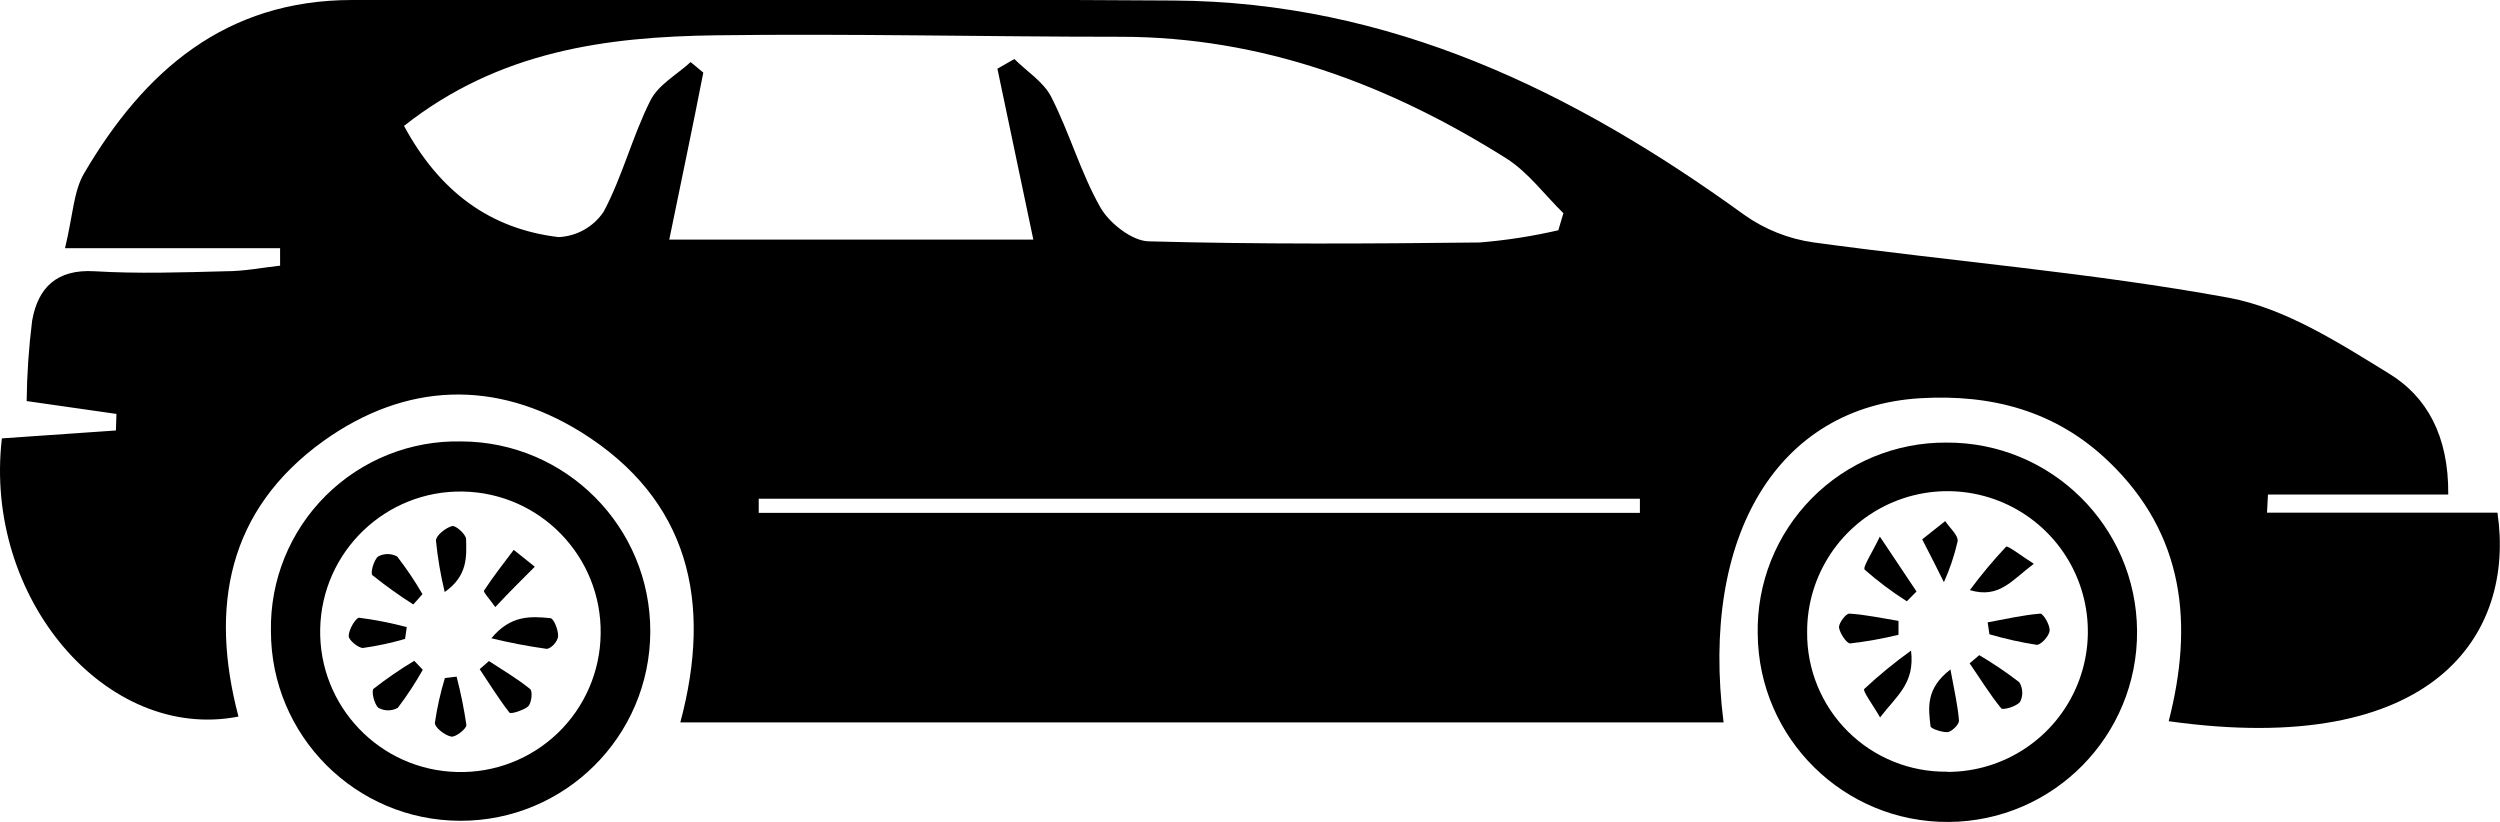
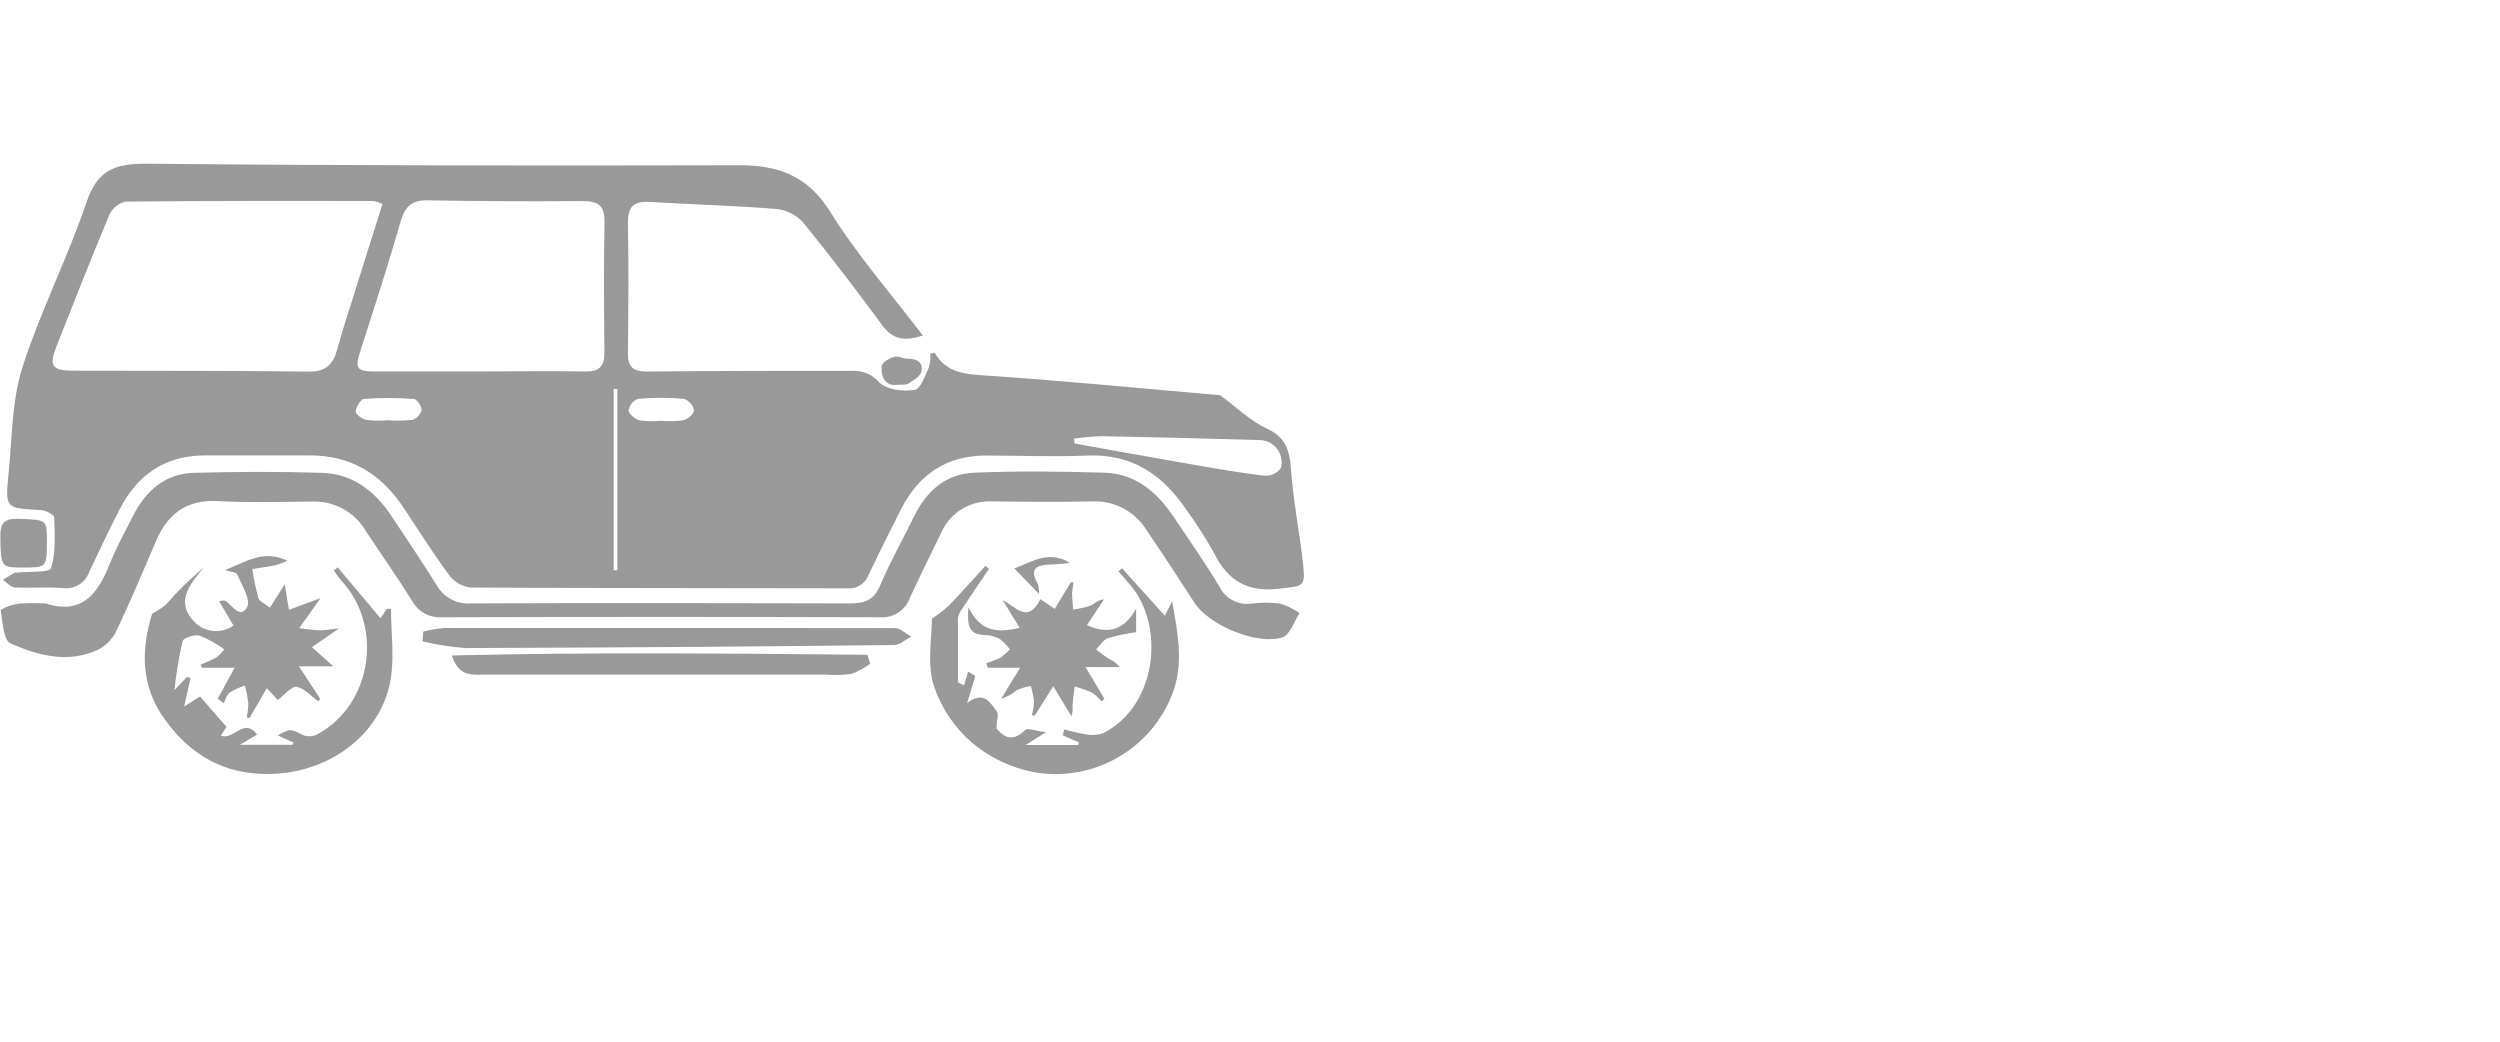
- <svg xmlns="http://www.w3.org/2000/svg" viewBox="0 0 237.24 77.93">
+ <svg xmlns="http://www.w3.org/2000/svg" width="60" height="25" fill="#999999" viewBox="0 0 350 100">
  <g id="图层_2" data-name="图层 2">
    <g id="图层_1-2" data-name="图层 1">
-       <path d="M232.33,46.93H215.22l-.09,1.72H237c1.7,11.56-6,23.33-31.2,19.79,2.36-9.16,1.54-17.72-5.7-24.65-5-4.8-11.08-6.4-17.89-6-13.43.82-20.9,12.92-18.65,30.76h-99c3.06-11.42.86-21.14-9.44-27.56-8.1-5-16.6-4.72-24.4.84C21.58,48.4,19.89,57.62,22.63,68,10.11,70.45-1.6,56.76.18,41.6L11,40.85l.05-1.57L2.53,38.06a67.28,67.28,0,0,1,.52-7.63c.55-3.12,2.32-4.9,5.91-4.69,4.14.25,8.32.11,12.48,0,1.72,0,3.43-.34,5.14-.53V23.55H6.17c.76-3.15.81-5.4,1.81-7.1C13.67,6.75,21.38,0,33.43,0c26,0,52-.12,77.93.05,20.49.12,37.94,8.59,54.15,20.33A15,15,0,0,0,172.07,23c13.15,1.8,26.42,2.87,39.46,5.26,5.33,1,10.4,4.25,15.16,7.18C230.27,37.61,232.38,41.33,232.33,46.93Zm-194-35C41.71,18.2,46.5,21.72,53,22.5a5.44,5.44,0,0,0,4.29-2.42c1.78-3.35,2.72-7.14,4.43-10.54.74-1.49,2.51-2.45,3.82-3.65l1.2,1c-1,5.14-2.09,10.28-3.23,15.85H98.06c-1.2-5.73-2.31-11-3.41-16.22l1.61-.92c1.19,1.19,2.79,2.18,3.51,3.62,1.73,3.4,2.78,7.16,4.65,10.46.85,1.5,3,3.17,4.55,3.22,10.48.29,21,.23,31.45.11a52,52,0,0,0,7.46-1.16l.48-1.62c-1.79-1.75-3.35-3.89-5.42-5.2C131.78,8,119.76,3.5,106.35,3.49c-12.81,0-25.62-.31-38.42-.14C57.55,3.49,47.38,4.82,38.35,11.94ZM155.62,48.67V47.33H72v1.34Z" />
-       <path d="M25.71,59.89a17.68,17.68,0,0,1,18.09-18,18,18,0,1,1-18.09,18ZM43.39,73.26A13.26,13.26,0,0,0,57,60.17,13.31,13.31,0,1,0,43.39,73.26Z" />
-       <path d="M184.7,42a18,18,0,1,1-17.9,18.15A17.79,17.79,0,0,1,184.7,42Zm.08,31.25A13.32,13.32,0,1,0,171.49,60,13.12,13.12,0,0,0,184.78,73.23Z" />
-       <path d="M188.62,59.06c1.66-.3,3.3-.69,5-.83.28,0,.93,1.09.88,1.62s-.85,1.38-1.24,1.34a35.29,35.29,0,0,1-4.47-1Z" />
-       <path d="M193,53.5c-2.09,1.57-3.29,3.33-6.07,2.5a45.76,45.76,0,0,1,3.44-4.12C190.51,51.73,191.81,52.75,193,53.5Z" />
-       <path d="M187.82,62.17a37.19,37.19,0,0,1,3.8,2.57,1.89,1.89,0,0,1,.08,1.86c-.33.44-1.63.81-1.79.62-1.1-1.34-2-2.83-3-4.27Z" />
-       <path d="M178.39,50.92l3.48,5.21-.92.93a32.31,32.31,0,0,1-4-3C176.74,53.83,177.66,52.46,178.39,50.92Z" />
-       <path d="M180.16,60.24a38.42,38.42,0,0,1-4.59.82c-.34,0-1-1-1.06-1.54,0-.4.65-1.31,1-1.29,1.56.1,3.1.44,4.65.69Z" />
-       <path d="M178.41,68.08c-.7-1.23-1.68-2.52-1.5-2.7a45.14,45.14,0,0,1,4.44-3.64C181.73,64.86,180,66,178.41,68.08Z" />
-       <path d="M182.41,51.18c.92-.72,1.55-1.22,2.18-1.73.43.65,1.27,1.36,1.18,1.93a21,21,0,0,1-1.3,3.87C183.86,54,183.24,52.81,182.41,51.18Z" />
-       <path d="M185.09,63.53c.37,2,.7,3.44.81,4.87,0,.35-.65,1-1.05,1.07s-1.63-.3-1.65-.55C183,67.2,182.72,65.35,185.09,63.53Z" />
-       <path d="M46.63,60.57c1.83-2.22,3.75-2.09,5.59-1.91.32,0,.77,1.12.74,1.7s-.76,1.25-1.11,1.21A53,53,0,0,1,46.63,60.57Z" />
-       <path d="M47,57.61c-.58-.83-1.16-1.42-1.07-1.56.87-1.34,1.86-2.59,2.82-3.87l2,1.6C49.53,55,48.39,56.12,47,57.61Z" />
-       <path d="M38.44,60.63a28.11,28.11,0,0,1-4,.86c-.45,0-1.37-.76-1.35-1.14,0-.62.69-1.75,1-1.73a35.24,35.24,0,0,1,4.51.89C38.55,59.89,38.5,60.26,38.44,60.63Z" />
-       <path d="M43.33,64.21a43.07,43.07,0,0,1,.93,4.6c0,.34-1,1.16-1.44,1.09-.61-.11-1.59-.89-1.55-1.31a28.9,28.9,0,0,1,.95-4.25Z" />
-       <path d="M42.2,56.18a35.72,35.72,0,0,1-.83-4.89c0-.47.92-1.21,1.54-1.37.34-.08,1.31.79,1.32,1.24C44.27,52.82,44.4,54.64,42.2,56.18Z" />
-       <path d="M39.22,57.36a42.73,42.73,0,0,1-3.88-2.78c-.21-.18.12-1.43.54-1.77a1.88,1.88,0,0,1,1.81,0,32.26,32.26,0,0,1,2.4,3.57Z" />
-       <path d="M46.4,62.73c1.32.87,2.69,1.67,3.91,2.66.25.2.14,1.33-.19,1.64s-1.62.78-1.78.59c-1-1.29-1.9-2.73-2.82-4.12Z" />
-       <path d="M40.12,63.56a31.63,31.63,0,0,1-2.37,3.61,1.89,1.89,0,0,1-1.84,0c-.41-.35-.69-1.62-.46-1.81a38.18,38.18,0,0,1,3.86-2.65Z" />
+       <path d="M182.43,56.07c-.42-4.07-1.25-8.1-1.6-12.18-.24-2.8-.19-5.3-3.42-6.78C175,36,173,34,170.78,32.39c-.06,0-.16,0-.24,0-10.79-.93-21.57-2-32.37-2.72-2.93-.2-5.62-.3-7.29-3.15,0-.05-.3,0-.65.08a5.31,5.31,0,0,1-.17,1.88c-.55,1.17-1.17,3.05-2,3.18-1.6.26-3.87,0-4.93-1A4.67,4.67,0,0,0,119.56,29c-9.66,0-19.33,0-29,.1-2,0-2.67-.7-2.65-2.62.06-6.08.12-12.16,0-18.24,0-2.38.91-3,3.13-2.89,5.91.38,11.83.5,17.72,1a5.81,5.81,0,0,1,3.69,1.89c3.84,4.71,7.5,9.56,11.11,14.44,1.44,1.94,3.09,2.21,5.64,1.38-4.52-5.95-9.23-11.3-12.93-17.27C113.11,1.7,109,.2,103.43.22,75.77.29,48.11.27,20.45,0,16,0,13.63.92,12.11,5.4c-2.65,7.85-6.49,15.32-9,23.21C1.64,33.27,1.7,38.44,1.2,43.39S.8,48.2,5.7,48.5c.68,0,1.86.64,1.88,1,.08,2.39.26,4.91-.43,7.13-.2.65-3.15.43-4.84.62-.09,0-.19,0-.25,0l-1.65,1c.54.38,1.05,1,1.61,1.07,2.24.12,4.5-.08,6.74.09a3.41,3.41,0,0,0,3.72-2.24c1.38-2.92,2.77-5.85,4.24-8.73,2.47-4.85,6.35-7.58,11.92-7.6,4.83,0,9.67,0,14.5,0,5.86-.08,10.18,2.53,13.35,7.31,2.12,3.19,4.16,6.44,6.43,9.51a4.44,4.44,0,0,0,3,1.68c17.58.1,35.16.06,52.74.11a2.83,2.83,0,0,0,2.9-1.81q2.25-4.71,4.64-9.37c2.46-4.77,6.31-7.39,11.77-7.41,4.75,0,9.51.2,14.25,0,6.27-.27,10.59,2.7,13.9,7.64A56.7,56.7,0,0,1,170,54.58c1.94,3.9,4.78,5.47,9.19,4.91C182.51,59.08,182.77,59.3,182.43,56.07ZM47.21,26c-.57,2.1-1.6,3.15-4,3.11-11-.15-22-.09-32.95-.13-3,0-3.43-.68-2.35-3.41,2.43-6.17,4.86-12.34,7.42-18.46a3.29,3.29,0,0,1,2.25-1.8c11.57-.12,23.13-.1,34.7-.09a5.56,5.56,0,0,1,1.27.41c-1.43,4.55-2.81,8.88-4.16,13.22C48.61,21.25,47.87,23.63,47.21,26Zm10.51,9.86a19.1,19.1,0,0,1-3.47.06h0a14.79,14.79,0,0,1-3-.05c-.57-.12-1.49-.82-1.45-1.18.06-.65.69-1.72,1.16-1.76a47.28,47.28,0,0,1,6.94,0c.44,0,1.14,1,1.12,1.57A2,2,0,0,1,57.72,35.88Zm26.9-9.41c0,1.91-.71,2.68-2.67,2.64-4.91-.09-9.83,0-14.75,0v0H52.71c-2.86,0-3.06-.38-2.22-3,1.94-6,3.87-12,5.63-18.09.59-2,1.53-2.9,3.67-2.87,7.24.12,14.49.17,21.74.1,2.23,0,3.15.62,3.1,3C84.51,14.3,84.56,20.39,84.62,26.47Zm1.81,30.47h-.52V31.54h.52Zm9.3-21a14.29,14.29,0,0,1-3.21.07,12.08,12.08,0,0,1-3-.06c-.62-.16-1.52-.91-1.52-1.4a2.09,2.09,0,0,1,1.32-1.61,36.34,36.34,0,0,1,6.43,0,2.15,2.15,0,0,1,1.4,1.56C97.22,34.94,96.34,35.76,95.73,35.9Zm83.61,6.66a2.66,2.66,0,0,1-2.23,1.12c-3.62-.44-7.22-1.07-10.82-1.7-5.29-.91-10.58-1.88-15.86-2.83l-.05-.68a36.14,36.14,0,0,1,3.86-.34q11,.21,21.94.54A3.13,3.13,0,0,1,179.34,42.56Z" />
+       <path d="M175.27,61.58a4.3,4.3,0,0,1-4.52-2.32c-2-3.34-4.26-6.56-6.43-9.8C162,46,159,43.39,154.61,43.26c-6.07-.18-12.16-.25-18.23,0-4,.17-6.7,2.59-8.43,6.16-1.56,3.21-3.34,6.32-4.72,9.61-.88,2.09-2.2,2.54-4.25,2.53-17.66-.05-35.33-.07-53,0A5.07,5.07,0,0,1,61.13,59c-2.07-3.31-4.25-6.56-6.42-9.81-2.3-3.43-5.42-5.78-9.62-5.91-6-.19-12-.16-18,0-4,.13-6.73,2.55-8.49,6.07-1.12,2.23-2.33,4.42-3.26,6.73-1.64,4.07-3.78,7.12-8.89,5.5a29.14,29.14,0,0,0-3.74,0,6.86,6.86,0,0,0-2.61.89c.26,1.65.38,4.25,1.37,4.69C5.38,68.89,9.61,70,13.8,68a5.73,5.73,0,0,0,2.49-2.57c1.95-4.13,3.74-8.34,5.53-12.55,1.64-3.84,4.26-5.88,8.67-5.64s8.83.1,13.25.06a8.36,8.36,0,0,1,7.48,4.13c2.15,3.27,4.42,6.47,6.48,9.79A4.46,4.46,0,0,0,62,63.5q30.62-.09,61.24,0a4.08,4.08,0,0,0,4.16-2.77c1.4-3,2.87-6,4.34-9a7.37,7.37,0,0,1,7.18-4.45c4.67.06,9.33.1,14,0a8.48,8.48,0,0,1,7.58,4c2.3,3.36,4.52,6.78,6.74,10.21,2,3.12,8.85,6,12.36,4.8,1-.37,1.58-2.21,2.35-3.38a10.44,10.44,0,0,0-2.71-1.32A15.22,15.22,0,0,0,175.27,61.58Z" />
+       <path d="M54.17,62.3l-.9,1.33-6-7.12-.53.44a14.81,14.81,0,0,0,1.1,1.5c5.72,6.09,4.44,17.09-3.31,21.38a2.49,2.49,0,0,1-2,.21c-1.89-.94-1.85-1-3.65,0l2.22,1-.15.32H33.58L36,79.92c-1.88-2.47-3.26.87-5.08.15l.79-1.23L28,74.59,25.78,76c.39-1.75.65-2.9.9-4l-.5-.15-1.76,1.85a57.12,57.12,0,0,1,1.14-6.86c.13-.47,1.72-1,2.44-.75A15.81,15.81,0,0,1,31.41,68a5.76,5.76,0,0,1-1.13,1.13,18.11,18.11,0,0,1-2.19,1l.18.44h4.58l-2.36,4.32c.28.21.56.42.83.64.27-.51.42-1.18.83-1.48a10.14,10.14,0,0,1,2.14-1,19.23,19.23,0,0,1,.48,2.47,10.58,10.58,0,0,1-.23,2l.39.09c.76-1.3,1.51-2.61,2.42-4.18l1.53,1.65c1-.74,2-2,2.66-1.83,1.09.19,2,1.29,3,2l.31-.3-3-4.58h4.82l-3-2.68,3.78-2.62c-1.32.13-2,.27-2.68.26s-1.56-.15-2.89-.3l3-4.21-4.43,1.64c-.19-1.17-.39-2.34-.59-3.58l-2.07,3.28c-.67-.54-1.45-.85-1.62-1.36a34.24,34.24,0,0,1-.85-4.05c1.09-.18,2.18-.32,3.27-.54a11.85,11.85,0,0,0,1.64-.63c-3.43-1.62-5.85.21-8.72,1.31.74.25,1.57.29,1.71.62.63,1.5,1.92,3.54,1.39,4.54-1,1.8-2.07-.24-3.08-.86-.15-.09-.43,0-.85.07l2,3.39a4.17,4.17,0,0,1-5.33-.38c-2.91-2.82-.87-5.3,1.2-7.76a46.18,46.18,0,0,0-5.32,5.22A11,11,0,0,1,21.3,63c-1.52,4.89-1.66,9.93,1.64,14.61S30.45,85,36,85.39c9,.66,17.11-4.86,18.63-12.87.63-3.29.11-6.79.11-10.19Z" />
+       <path d="M163.07,63.28l-6-6.65-.49.45c.54.62,1.09,1.24,1.63,1.87,4.88,5.69,3.85,16.7-3.57,20.69a4.4,4.4,0,0,1-2.4.28,24.56,24.56,0,0,1-3.25-.73c-.07.28-.13.56-.2.83l2.25,1-.1.36h-7.35l2.85-1.79c-1.46-.18-2.6-.64-2.93-.3-1.93,1.94-3.16.73-4-.22,0-1.12.35-2,.06-2.35-.93-1.27-1.83-3-4.17-1.21l1.14-3.8-1-.6c-.19.64-.38,1.28-.58,1.92l-.85-.42c0-3,0-6,0-9a2.89,2.89,0,0,1,.62-1.33c1.22-1.86,2.47-3.7,3.72-5.55l-.49-.43c-1.69,1.85-3.35,3.73-5.09,5.54a21.37,21.37,0,0,1-2.4,1.86c0,2.67-.69,6.16.2,9.18A18.18,18.18,0,0,0,136,81a19.15,19.15,0,0,0,8.81,4.2A17.51,17.51,0,0,0,164.42,73.4c1.21-3.9.47-7.74-.32-12.12C163.57,62.31,163.28,62.86,163.07,63.28Z" />
+       <path d="M62.25,65a17.32,17.32,0,0,0-3,.51c0,.46-.08.91-.11,1.36a37.09,37.09,0,0,0,6.05.94q30-.09,60-.42c.79,0,1.58-.77,2.36-1.18-.75-.42-1.51-1.2-2.27-1.2Q93.74,65,62.25,65Z" />
+       <path d="M135.58,62.08c-.18,2.41-.06,3.82,2.2,3.9a4.78,4.78,0,0,1,2.15.53A7.35,7.35,0,0,1,141.39,68a9.34,9.34,0,0,1-1.41,1.2,11.51,11.51,0,0,1-1.89.71l.2.66h4.53c-1.08,1.76-1.86,3-2.65,4.35a6.2,6.2,0,0,0,2.15-1.2,8.7,8.7,0,0,1,2-.61,13.3,13.3,0,0,1,.44,2.21,8.85,8.85,0,0,1-.3,1.89l.4.08,2.59-4.14L150,77.36a3.53,3.53,0,0,0,.16-1.49c.05-.9.19-1.79.3-2.68a16.38,16.38,0,0,1,2.41.85,7,7,0,0,1,1.37,1.26l.38-.38-2.65-4.45h4.8a4.57,4.57,0,0,0-1.62-1.21A19.89,19.89,0,0,1,153.46,68c.54-.55,1-1.35,1.66-1.58a26.54,26.54,0,0,1,3.94-.83V62.28c-1.59,3-4,3.7-6.89,2.32L154.56,61c-.94.07-1.33.64-1.87.87a13.42,13.42,0,0,1-2.47.55c0-.76-.13-1.51-.13-2.27a13.56,13.56,0,0,1,.21-1.54l-.39,0-2.25,3.72-2-1.36c-1.78,3.49-3.35,1.11-5.29.13l2.39,3.89C139.57,65.71,137.22,65.53,135.58,62.08Z" />
+       <path d="M63.27,68.85c.91,3,2.85,2.68,4.54,2.68q24,0,47.92,0a15.47,15.47,0,0,0,3.48-.1A10.72,10.72,0,0,0,121.83,70l-.4-1.25C102.12,68.58,82.81,68.37,63.27,68.85Z" />
+       <path d="M3,56.54c3.56,0,3.56,0,3.57-3.58,0-3.18,0-3.08-3.89-3.24-2-.08-2.68.52-2.63,2.51C.11,56.37.15,56.54,3,56.54Z" />
+       <path d="M125.14,27.05c-.67.2-1.66.8-1.71,1.3-.15,1.78.77,2.8,2.11,2.61.93-.06,1.35,0,1.57-.12.69-.5,1.7-1,1.87-1.69.34-1.33-.62-1.85-1.92-1.85C126.41,27.3,125.7,26.87,125.14,27.05Z" />
+       <path d="M147.19,56.11c.87,0,1.74-.14,2.61-.22-3.08-1.9-5.51,0-7.8.77l3.47,3.59a4,4,0,0,0-.16-1.36C144,56.59,145.22,56.15,147.19,56.11Z" />
    </g>
  </g>
</svg>
